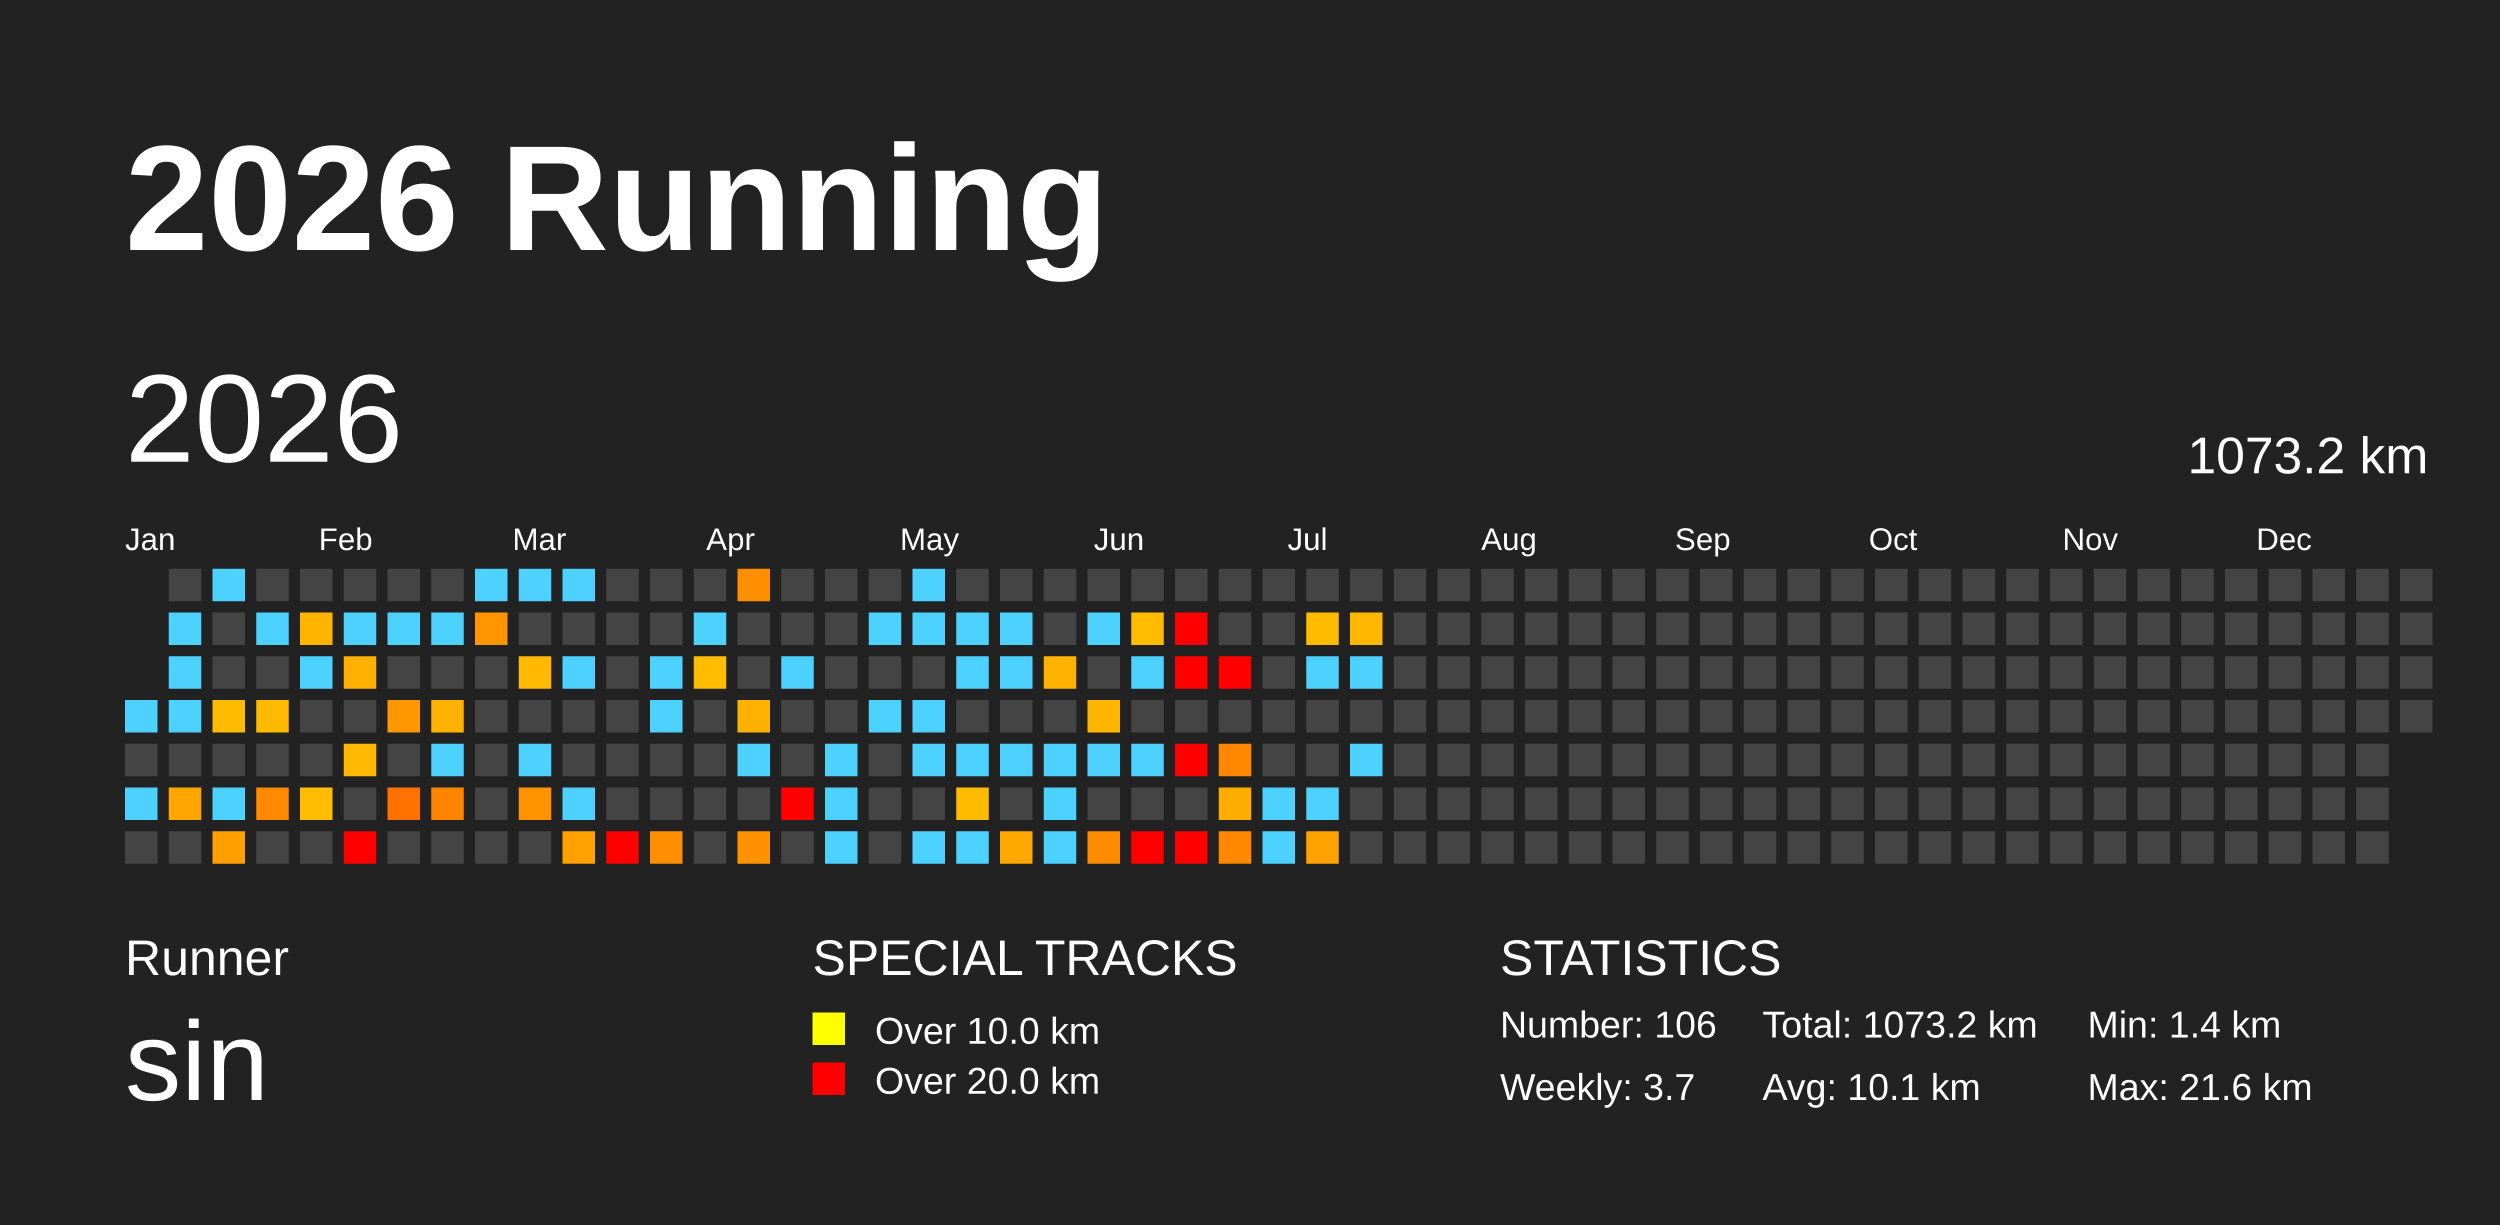
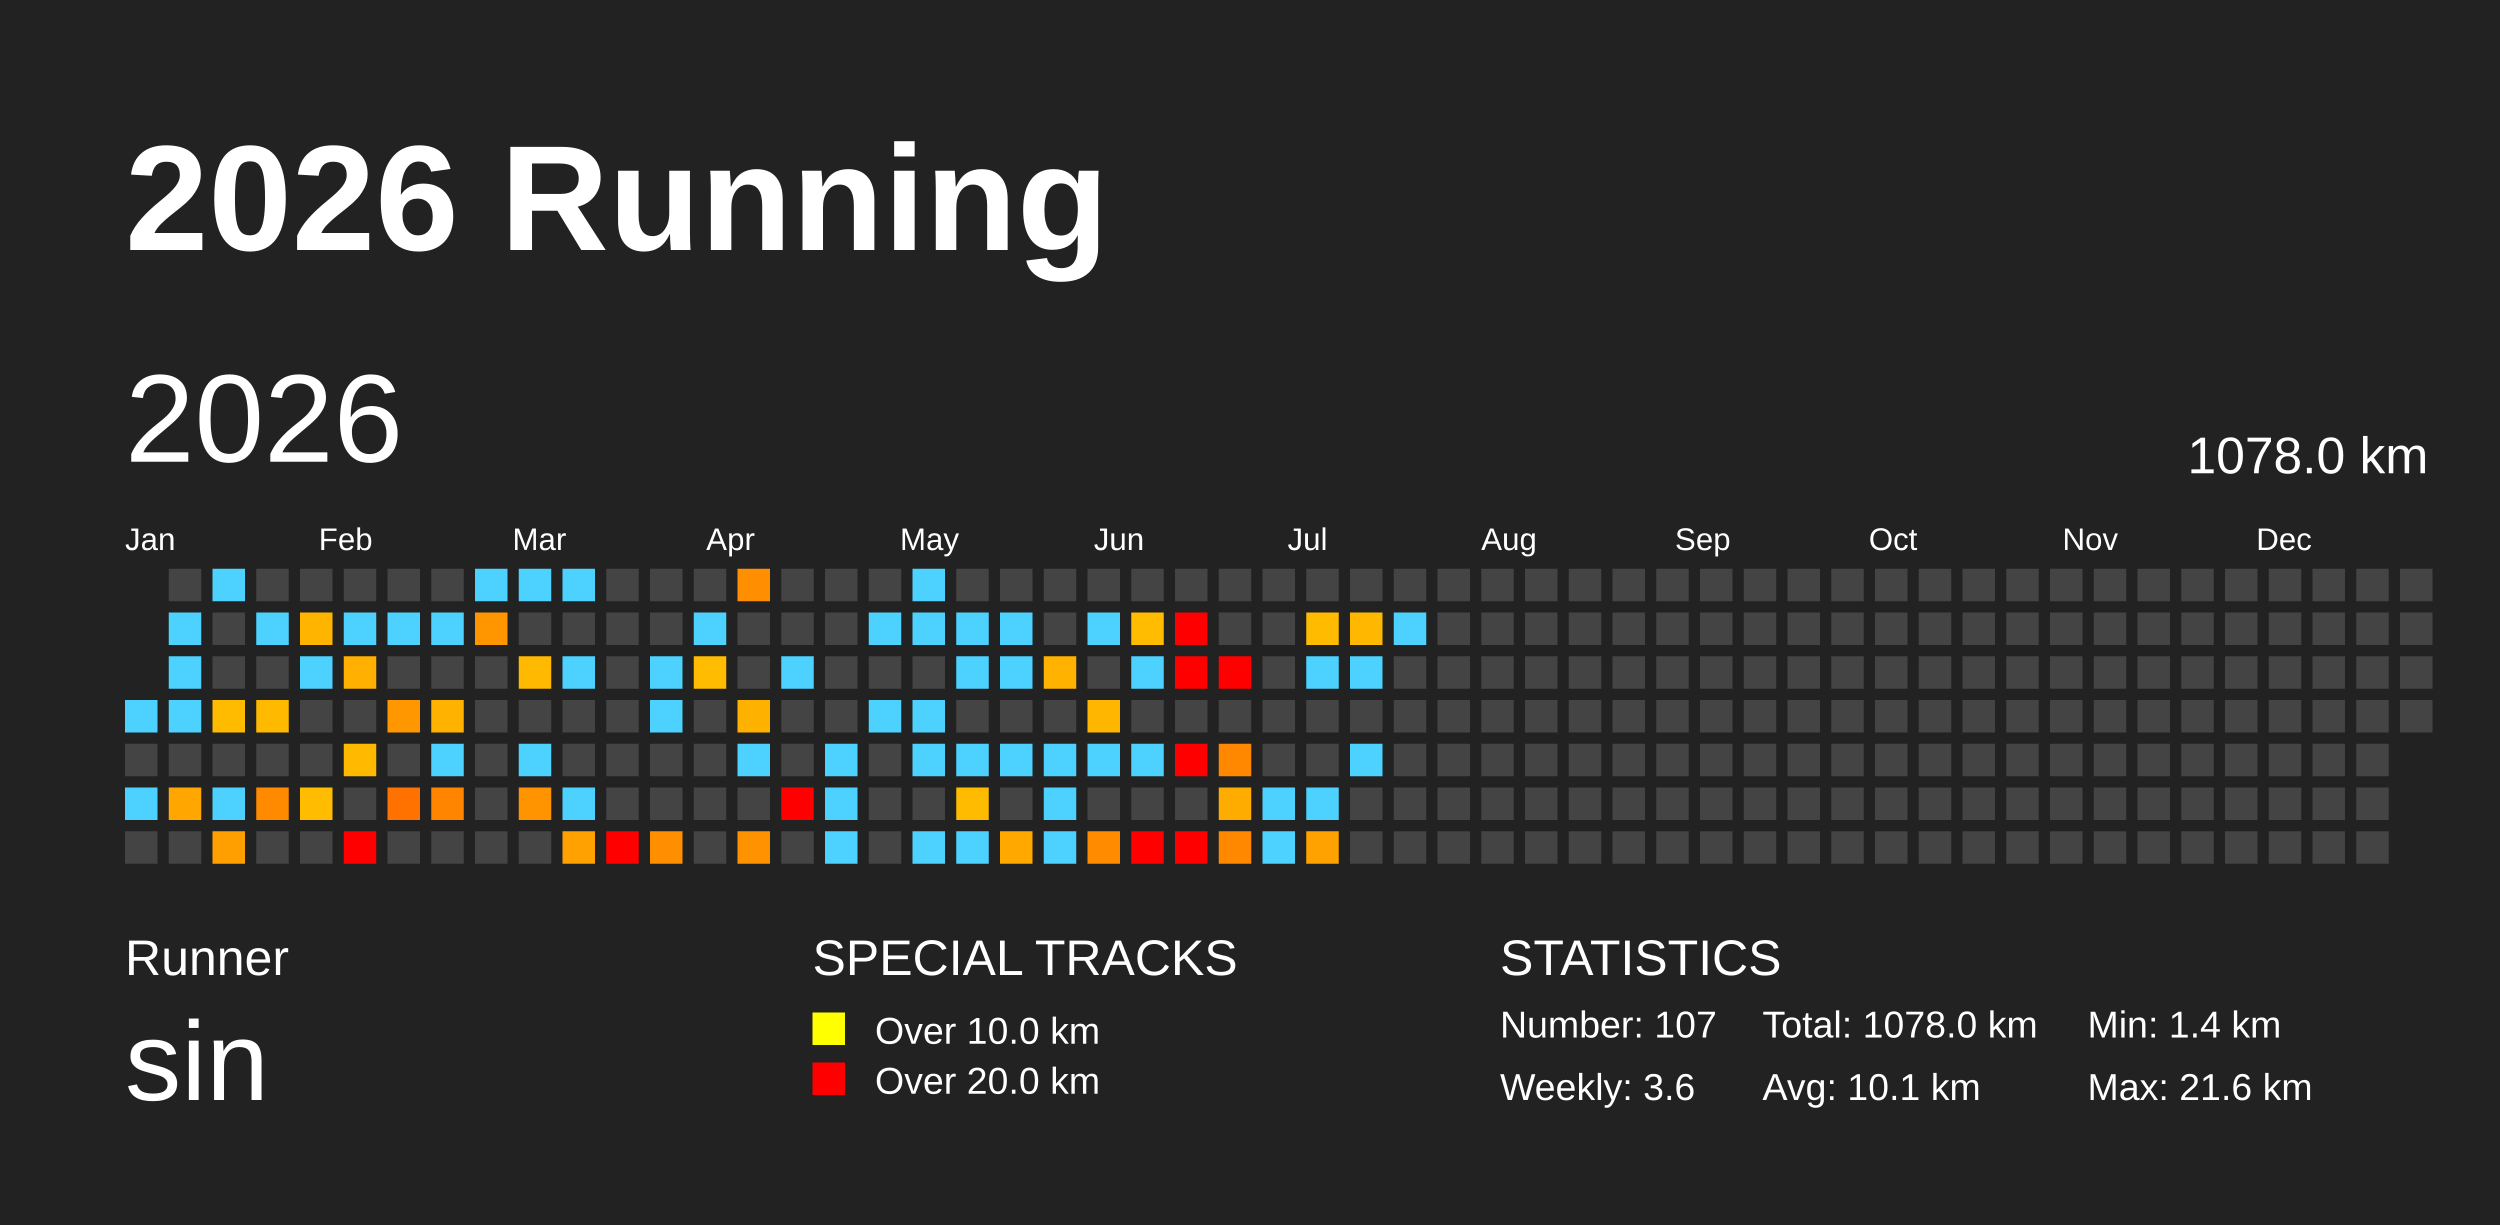
<svg xmlns="http://www.w3.org/2000/svg" baseProfile="full" height="98mm" version="1.1" viewBox="0,0,200,98" width="200mm">
  <defs />
  <rect fill="#222222" height="98" width="200" x="0" y="0" />
  <text fill="#FFFFFF" style="font-size:12px; font-family:Arial; font-weight:bold;" x="10" y="20">2026 Running</text>
  <text fill="#FFFFFF" style="font-size:4px; font-family:Arial" x="10" y="78">Runner</text>
  <text fill="#FFFFFF" style="font-size:9px; font-family:Arial" x="10" y="88">sin</text>
  <text fill="#FFFFFF" style="font-size:4px; font-family:Arial" x="65" y="78">SPECIAL TRACKS</text>
  <rect fill="yellow" height="2.6" width="2.6" x="65" y="81" />
  <text fill="#FFFFFF" style="font-size:3px; font-family:Arial" x="70" y="83.5">Over 10.0 km</text>
  <rect fill="red" height="2.6" width="2.6" x="65" y="85" />
  <text fill="#FFFFFF" style="font-size:3px; font-family:Arial" x="70" y="87.5">Over 20.0 km</text>
  <text fill="#FFFFFF" style="font-size:4px; font-family:Arial" x="120" y="78">STATISTICS</text>
-   <text fill="#FFFFFF" style="font-size:3px; font-family:Arial" x="120" y="83">Number: 106</text>
-   <text fill="#FFFFFF" style="font-size:3px; font-family:Arial" x="120" y="88">Weekly: 3.7</text>
-   <text fill="#FFFFFF" style="font-size:3px; font-family:Arial" x="141" y="83">Total: 1073.2 km</text>
+   <text fill="#FFFFFF" style="font-size:3px; font-family:Arial" x="120" y="83">Number: 107</text>
+   <text fill="#FFFFFF" style="font-size:3px; font-family:Arial" x="120" y="88">Weekly: 3.6</text>
+   <text fill="#FFFFFF" style="font-size:3px; font-family:Arial" x="141" y="83">Total: 1078.0 km</text>
  <text fill="#FFFFFF" style="font-size:3px; font-family:Arial" x="141" y="88">Avg: 10.1 km</text>
  <text fill="#FFFFFF" style="font-size:3px; font-family:Arial" x="167" y="83">Min: 1.4 km</text>
  <text fill="#FFFFFF" style="font-size:3px; font-family:Arial" x="167" y="88">Max: 21.6 km</text>
  <text dominant-baseline="hanging" fill="#FFFFFF" style="font-size:10.0px; font-family:Arial;" x="10" y="30">2026</text>
-   <text dominant-baseline="hanging" fill="#FFFFFF" style="font-size:4.125px; font-family:Arial;" x="175" y="35">1073.2 km</text>
+   <text dominant-baseline="hanging" fill="#FFFFFF" style="font-size:4.125px; font-family:Arial;" x="175" y="35">1078.0 km</text>
  <text fill="#FFFFFF" style="font-size:2.5px; font-family:Arial" x="10.0" y="44">Jan</text>
  <text fill="#FFFFFF" style="font-size:2.5px; font-family:Arial" x="25.5" y="44">Feb</text>
  <text fill="#FFFFFF" style="font-size:2.5px; font-family:Arial" x="41.0" y="44">Mar</text>
  <text fill="#FFFFFF" style="font-size:2.5px; font-family:Arial" x="56.5" y="44">Apr</text>
  <text fill="#FFFFFF" style="font-size:2.5px; font-family:Arial" x="72.0" y="44">May</text>
  <text fill="#FFFFFF" style="font-size:2.5px; font-family:Arial" x="87.5" y="44">Jun</text>
  <text fill="#FFFFFF" style="font-size:2.5px; font-family:Arial" x="103.0" y="44">Jul</text>
  <text fill="#FFFFFF" style="font-size:2.5px; font-family:Arial" x="118.5" y="44">Aug</text>
  <text fill="#FFFFFF" style="font-size:2.5px; font-family:Arial" x="134.0" y="44">Sep</text>
  <text fill="#FFFFFF" style="font-size:2.5px; font-family:Arial" x="149.5" y="44">Oct</text>
  <text fill="#FFFFFF" style="font-size:2.5px; font-family:Arial" x="165.0" y="44">Nov</text>
  <text fill="#FFFFFF" style="font-size:2.5px; font-family:Arial" x="180.5" y="44">Dec</text>
  <rect fill="#4dd2ff" height="2.6" width="2.6" x="10.0" y="56.0" />
  <rect fill="#444444" height="2.6" width="2.6" x="10.0" y="59.5" />
  <rect fill="#4dd2ff" height="2.6" width="2.6" x="10.0" y="63.0" />
  <rect fill="#444444" height="2.6" width="2.6" x="10.0" y="66.5" />
  <rect fill="#444444" height="2.6" width="2.6" x="13.5" y="45.5" />
  <rect fill="#4dd2ff" height="2.6" width="2.6" x="13.5" y="49.0" />
  <rect fill="#4dd2ff" height="2.6" width="2.6" x="13.5" y="52.5" />
  <rect fill="#4dd2ff" height="2.6" width="2.6" x="13.5" y="56.0" />
  <rect fill="#444444" height="2.6" width="2.6" x="13.5" y="59.5" />
  <rect fill="#ffa600" height="2.6" width="2.6" x="13.5" y="63.0" />
  <rect fill="#444444" height="2.6" width="2.6" x="13.5" y="66.5" />
  <rect fill="#4dd2ff" height="2.6" width="2.6" x="17.0" y="45.5" />
  <rect fill="#444444" height="2.6" width="2.6" x="17.0" y="49.0" />
  <rect fill="#444444" height="2.6" width="2.6" x="17.0" y="52.5" />
  <rect fill="#ffbb00" height="2.6" width="2.6" x="17.0" y="56.0" />
  <rect fill="#444444" height="2.6" width="2.6" x="17.0" y="59.5" />
  <rect fill="#4dd2ff" height="2.6" width="2.6" x="17.0" y="63.0" />
  <rect fill="#ff9f00" height="2.6" width="2.6" x="17.0" y="66.5" />
  <rect fill="#444444" height="2.6" width="2.6" x="20.5" y="45.5" />
  <rect fill="#4dd2ff" height="2.6" width="2.6" x="20.5" y="49.0" />
  <rect fill="#444444" height="2.6" width="2.6" x="20.5" y="52.5" />
  <rect fill="#ffba00" height="2.6" width="2.6" x="20.5" y="56.0" />
  <rect fill="#444444" height="2.6" width="2.6" x="20.5" y="59.5" />
  <rect fill="#ff8a00" height="2.6" width="2.6" x="20.5" y="63.0" />
  <rect fill="#444444" height="2.6" width="2.6" x="20.5" y="66.5" />
  <rect fill="#444444" height="2.6" width="2.6" x="24.0" y="45.5" />
  <rect fill="#ffb500" height="2.6" width="2.6" x="24.0" y="49.0" />
  <rect fill="#4dd2ff" height="2.6" width="2.6" x="24.0" y="52.5" />
  <rect fill="#444444" height="2.6" width="2.6" x="24.0" y="56.0" />
  <rect fill="#444444" height="2.6" width="2.6" x="24.0" y="59.5" />
  <rect fill="#ffbc00" height="2.6" width="2.6" x="24.0" y="63.0" />
  <rect fill="#444444" height="2.6" width="2.6" x="24.0" y="66.5" />
  <rect fill="#444444" height="2.6" width="2.6" x="27.5" y="45.5" />
  <rect fill="#4dd2ff" height="2.6" width="2.6" x="27.5" y="49.0" />
  <rect fill="#ffb000" height="2.6" width="2.6" x="27.5" y="52.5" />
  <rect fill="#444444" height="2.6" width="2.6" x="27.5" y="56.0" />
  <rect fill="#ffba00" height="2.6" width="2.6" x="27.5" y="59.5" />
  <rect fill="#444444" height="2.6" width="2.6" x="27.5" y="63.0" />
  <rect fill="red" height="2.6" width="2.6" x="27.5" y="66.5" />
  <rect fill="#444444" height="2.6" width="2.6" x="31.0" y="45.5" />
  <rect fill="#4dd2ff" height="2.6" width="2.6" x="31.0" y="49.0" />
  <rect fill="#444444" height="2.6" width="2.6" x="31.0" y="52.5" />
  <rect fill="#ff9800" height="2.6" width="2.6" x="31.0" y="56.0" />
  <rect fill="#444444" height="2.6" width="2.6" x="31.0" y="59.5" />
  <rect fill="#ff7200" height="2.6" width="2.6" x="31.0" y="63.0" />
  <rect fill="#444444" height="2.6" width="2.6" x="31.0" y="66.5" />
  <rect fill="#444444" height="2.6" width="2.6" x="34.5" y="45.5" />
  <rect fill="#4dd2ff" height="2.6" width="2.6" x="34.5" y="49.0" />
  <rect fill="#444444" height="2.6" width="2.6" x="34.5" y="52.5" />
  <rect fill="#ffb200" height="2.6" width="2.6" x="34.5" y="56.0" />
  <rect fill="#4dd2ff" height="2.6" width="2.6" x="34.5" y="59.5" />
  <rect fill="#ff8400" height="2.6" width="2.6" x="34.5" y="63.0" />
  <rect fill="#444444" height="2.6" width="2.6" x="34.5" y="66.5" />
  <rect fill="#4dd2ff" height="2.6" width="2.6" x="38.0" y="45.5" />
  <rect fill="#ff9600" height="2.6" width="2.6" x="38.0" y="49.0" />
  <rect fill="#444444" height="2.6" width="2.6" x="38.0" y="52.5" />
  <rect fill="#444444" height="2.6" width="2.6" x="38.0" y="56.0" />
  <rect fill="#444444" height="2.6" width="2.6" x="38.0" y="59.5" />
  <rect fill="#444444" height="2.6" width="2.6" x="38.0" y="63.0" />
  <rect fill="#444444" height="2.6" width="2.6" x="38.0" y="66.5" />
  <rect fill="#4dd2ff" height="2.6" width="2.6" x="41.5" y="45.5" />
  <rect fill="#444444" height="2.6" width="2.6" x="41.5" y="49.0" />
  <rect fill="#ffb900" height="2.6" width="2.6" x="41.5" y="52.5" />
  <rect fill="#444444" height="2.6" width="2.6" x="41.5" y="56.0" />
  <rect fill="#4dd2ff" height="2.6" width="2.6" x="41.5" y="59.5" />
  <rect fill="#ff9400" height="2.6" width="2.6" x="41.5" y="63.0" />
  <rect fill="#444444" height="2.6" width="2.6" x="41.5" y="66.5" />
  <rect fill="#4dd2ff" height="2.6" width="2.6" x="45.0" y="45.5" />
  <rect fill="#444444" height="2.6" width="2.6" x="45.0" y="49.0" />
  <rect fill="#4dd2ff" height="2.6" width="2.6" x="45.0" y="52.5" />
  <rect fill="#444444" height="2.6" width="2.6" x="45.0" y="56.0" />
  <rect fill="#444444" height="2.6" width="2.6" x="45.0" y="59.5" />
  <rect fill="#4dd2ff" height="2.6" width="2.6" x="45.0" y="63.0" />
  <rect fill="#ffa100" height="2.6" width="2.6" x="45.0" y="66.5" />
  <rect fill="#444444" height="2.6" width="2.6" x="48.5" y="45.5" />
  <rect fill="#444444" height="2.6" width="2.6" x="48.5" y="49.0" />
  <rect fill="#444444" height="2.6" width="2.6" x="48.5" y="52.5" />
  <rect fill="#444444" height="2.6" width="2.6" x="48.5" y="56.0" />
  <rect fill="#444444" height="2.6" width="2.6" x="48.5" y="59.5" />
  <rect fill="#444444" height="2.6" width="2.6" x="48.5" y="63.0" />
  <rect fill="red" height="2.6" width="2.6" x="48.5" y="66.5" />
  <rect fill="#444444" height="2.6" width="2.6" x="52.0" y="45.5" />
  <rect fill="#444444" height="2.6" width="2.6" x="52.0" y="49.0" />
  <rect fill="#4dd2ff" height="2.6" width="2.6" x="52.0" y="52.5" />
  <rect fill="#4dd2ff" height="2.6" width="2.6" x="52.0" y="56.0" />
  <rect fill="#444444" height="2.6" width="2.6" x="52.0" y="59.5" />
  <rect fill="#444444" height="2.6" width="2.6" x="52.0" y="63.0" />
  <rect fill="#ff8e00" height="2.6" width="2.6" x="52.0" y="66.5" />
  <rect fill="#444444" height="2.6" width="2.6" x="55.5" y="45.5" />
  <rect fill="#4dd2ff" height="2.6" width="2.6" x="55.5" y="49.0" />
  <rect fill="#ffbc00" height="2.6" width="2.6" x="55.5" y="52.5" />
  <rect fill="#444444" height="2.6" width="2.6" x="55.5" y="56.0" />
  <rect fill="#444444" height="2.6" width="2.6" x="55.5" y="59.5" />
  <rect fill="#444444" height="2.6" width="2.6" x="55.5" y="63.0" />
  <rect fill="#444444" height="2.6" width="2.6" x="55.5" y="66.5" />
  <rect fill="#ff8e00" height="2.6" width="2.6" x="59.0" y="45.5" />
  <rect fill="#444444" height="2.6" width="2.6" x="59.0" y="49.0" />
  <rect fill="#444444" height="2.6" width="2.6" x="59.0" y="52.5" />
  <rect fill="#ffb100" height="2.6" width="2.6" x="59.0" y="56.0" />
  <rect fill="#4dd2ff" height="2.6" width="2.6" x="59.0" y="59.5" />
  <rect fill="#444444" height="2.6" width="2.6" x="59.0" y="63.0" />
  <rect fill="#ff9200" height="2.6" width="2.6" x="59.0" y="66.5" />
  <rect fill="#444444" height="2.6" width="2.6" x="62.5" y="45.5" />
  <rect fill="#444444" height="2.6" width="2.6" x="62.5" y="49.0" />
  <rect fill="#4dd2ff" height="2.6" width="2.6" x="62.5" y="52.5" />
  <rect fill="#444444" height="2.6" width="2.6" x="62.5" y="56.0" />
  <rect fill="#444444" height="2.6" width="2.6" x="62.5" y="59.5" />
  <rect fill="red" height="2.6" width="2.6" x="62.5" y="63.0" />
  <rect fill="#444444" height="2.6" width="2.6" x="62.5" y="66.5" />
  <rect fill="#444444" height="2.6" width="2.6" x="66.0" y="45.5" />
  <rect fill="#444444" height="2.6" width="2.6" x="66.0" y="49.0" />
  <rect fill="#444444" height="2.6" width="2.6" x="66.0" y="52.5" />
  <rect fill="#444444" height="2.6" width="2.6" x="66.0" y="56.0" />
  <rect fill="#4dd2ff" height="2.6" width="2.6" x="66.0" y="59.5" />
  <rect fill="#4dd2ff" height="2.6" width="2.6" x="66.0" y="63.0" />
  <rect fill="#4dd2ff" height="2.6" width="2.6" x="66.0" y="66.5" />
  <rect fill="#444444" height="2.6" width="2.6" x="69.5" y="45.5" />
  <rect fill="#4dd2ff" height="2.6" width="2.6" x="69.5" y="49.0" />
  <rect fill="#444444" height="2.6" width="2.6" x="69.5" y="52.5" />
  <rect fill="#4dd2ff" height="2.6" width="2.6" x="69.5" y="56.0" />
  <rect fill="#444444" height="2.6" width="2.6" x="69.5" y="59.5" />
  <rect fill="#444444" height="2.6" width="2.6" x="69.5" y="63.0" />
  <rect fill="#444444" height="2.6" width="2.6" x="69.5" y="66.5" />
  <rect fill="#4dd2ff" height="2.6" width="2.6" x="73.0" y="45.5" />
  <rect fill="#4dd2ff" height="2.6" width="2.6" x="73.0" y="49.0" />
  <rect fill="#444444" height="2.6" width="2.6" x="73.0" y="52.5" />
  <rect fill="#4dd2ff" height="2.6" width="2.6" x="73.0" y="56.0" />
  <rect fill="#4dd2ff" height="2.6" width="2.6" x="73.0" y="59.5" />
  <rect fill="#444444" height="2.6" width="2.6" x="73.0" y="63.0" />
  <rect fill="#4dd2ff" height="2.6" width="2.6" x="73.0" y="66.5" />
  <rect fill="#444444" height="2.6" width="2.6" x="76.5" y="45.5" />
  <rect fill="#4dd2ff" height="2.6" width="2.6" x="76.5" y="49.0" />
  <rect fill="#4dd2ff" height="2.6" width="2.6" x="76.5" y="52.5" />
  <rect fill="#444444" height="2.6" width="2.6" x="76.5" y="56.0" />
  <rect fill="#4dd2ff" height="2.6" width="2.6" x="76.5" y="59.5" />
  <rect fill="#ffbb00" height="2.6" width="2.6" x="76.5" y="63.0" />
  <rect fill="#4dd2ff" height="2.6" width="2.6" x="76.5" y="66.5" />
  <rect fill="#444444" height="2.6" width="2.6" x="80.0" y="45.5" />
  <rect fill="#4dd2ff" height="2.6" width="2.6" x="80.0" y="49.0" />
  <rect fill="#4dd2ff" height="2.6" width="2.6" x="80.0" y="52.5" />
  <rect fill="#444444" height="2.6" width="2.6" x="80.0" y="56.0" />
  <rect fill="#4dd2ff" height="2.6" width="2.6" x="80.0" y="59.5" />
  <rect fill="#444444" height="2.6" width="2.6" x="80.0" y="63.0" />
  <rect fill="#ffa900" height="2.6" width="2.6" x="80.0" y="66.5" />
  <rect fill="#444444" height="2.6" width="2.6" x="83.5" y="45.5" />
  <rect fill="#444444" height="2.6" width="2.6" x="83.5" y="49.0" />
  <rect fill="#ffb300" height="2.6" width="2.6" x="83.5" y="52.5" />
  <rect fill="#444444" height="2.6" width="2.6" x="83.5" y="56.0" />
  <rect fill="#4dd2ff" height="2.6" width="2.6" x="83.5" y="59.5" />
  <rect fill="#4dd2ff" height="2.6" width="2.6" x="83.5" y="63.0" />
  <rect fill="#4dd2ff" height="2.6" width="2.6" x="83.5" y="66.5" />
  <rect fill="#444444" height="2.6" width="2.6" x="87.0" y="45.5" />
  <rect fill="#4dd2ff" height="2.6" width="2.6" x="87.0" y="49.0" />
  <rect fill="#444444" height="2.6" width="2.6" x="87.0" y="52.5" />
  <rect fill="#ffb600" height="2.6" width="2.6" x="87.0" y="56.0" />
  <rect fill="#4dd2ff" height="2.6" width="2.6" x="87.0" y="59.5" />
  <rect fill="#444444" height="2.6" width="2.6" x="87.0" y="63.0" />
  <rect fill="#ff8b00" height="2.6" width="2.6" x="87.0" y="66.5" />
  <rect fill="#444444" height="2.6" width="2.6" x="90.5" y="45.5" />
  <rect fill="#ffbc00" height="2.6" width="2.6" x="90.5" y="49.0" />
  <rect fill="#4dd2ff" height="2.6" width="2.6" x="90.5" y="52.5" />
  <rect fill="#444444" height="2.6" width="2.6" x="90.5" y="56.0" />
  <rect fill="#4dd2ff" height="2.6" width="2.6" x="90.5" y="59.5" />
  <rect fill="#444444" height="2.6" width="2.6" x="90.5" y="63.0" />
  <rect fill="red" height="2.6" width="2.6" x="90.5" y="66.5" />
  <rect fill="#444444" height="2.6" width="2.6" x="94.0" y="45.5" />
  <rect fill="red" height="2.6" width="2.6" x="94.0" y="49.0" />
  <rect fill="red" height="2.6" width="2.6" x="94.0" y="52.5" />
  <rect fill="#444444" height="2.6" width="2.6" x="94.0" y="56.0" />
  <rect fill="red" height="2.6" width="2.6" x="94.0" y="59.5" />
  <rect fill="#444444" height="2.6" width="2.6" x="94.0" y="63.0" />
  <rect fill="red" height="2.6" width="2.6" x="94.0" y="66.5" />
  <rect fill="#444444" height="2.6" width="2.6" x="97.5" y="45.5" />
  <rect fill="#444444" height="2.6" width="2.6" x="97.5" y="49.0" />
  <rect fill="red" height="2.6" width="2.6" x="97.5" y="52.5" />
  <rect fill="#444444" height="2.6" width="2.6" x="97.5" y="56.0" />
  <rect fill="#ff8800" height="2.6" width="2.6" x="97.5" y="59.5" />
  <rect fill="#ffac00" height="2.6" width="2.6" x="97.5" y="63.0" />
  <rect fill="#ff8800" height="2.6" width="2.6" x="97.5" y="66.5" />
  <rect fill="#444444" height="2.6" width="2.6" x="101.0" y="45.5" />
  <rect fill="#444444" height="2.6" width="2.6" x="101.0" y="49.0" />
  <rect fill="#444444" height="2.6" width="2.6" x="101.0" y="52.5" />
  <rect fill="#444444" height="2.6" width="2.6" x="101.0" y="56.0" />
  <rect fill="#444444" height="2.6" width="2.6" x="101.0" y="59.5" />
  <rect fill="#4dd2ff" height="2.6" width="2.6" x="101.0" y="63.0" />
  <rect fill="#4dd2ff" height="2.6" width="2.6" x="101.0" y="66.5" />
  <rect fill="#444444" height="2.6" width="2.6" x="104.5" y="45.5" />
  <rect fill="#ffbb00" height="2.6" width="2.6" x="104.5" y="49.0" />
  <rect fill="#4dd2ff" height="2.6" width="2.6" x="104.5" y="52.5" />
  <rect fill="#444444" height="2.6" width="2.6" x="104.5" y="56.0" />
  <rect fill="#444444" height="2.6" width="2.6" x="104.5" y="59.5" />
  <rect fill="#4dd2ff" height="2.6" width="2.6" x="104.5" y="63.0" />
  <rect fill="#ffa200" height="2.6" width="2.6" x="104.5" y="66.5" />
  <rect fill="#444444" height="2.6" width="2.6" x="108.0" y="45.5" />
  <rect fill="#ffb700" height="2.6" width="2.6" x="108.0" y="49.0" />
  <rect fill="#4dd2ff" height="2.6" width="2.6" x="108.0" y="52.5" />
  <rect fill="#444444" height="2.6" width="2.6" x="108.0" y="56.0" />
  <rect fill="#4dd2ff" height="2.6" width="2.6" x="108.0" y="59.5" />
  <rect fill="#444444" height="2.6" width="2.6" x="108.0" y="63.0" />
  <rect fill="#444444" height="2.6" width="2.6" x="108.0" y="66.5" />
  <rect fill="#444444" height="2.6" width="2.6" x="111.5" y="45.5" />
-   <rect fill="#444444" height="2.6" width="2.6" x="111.5" y="49.0" />
+   <rect fill="#4dd2ff" height="2.6" width="2.6" x="111.5" y="49.0" />
  <rect fill="#444444" height="2.6" width="2.6" x="111.5" y="52.5" />
  <rect fill="#444444" height="2.6" width="2.6" x="111.5" y="56.0" />
  <rect fill="#444444" height="2.6" width="2.6" x="111.5" y="59.5" />
  <rect fill="#444444" height="2.6" width="2.6" x="111.5" y="63.0" />
  <rect fill="#444444" height="2.6" width="2.6" x="111.5" y="66.5" />
  <rect fill="#444444" height="2.6" width="2.6" x="115.0" y="45.5" />
  <rect fill="#444444" height="2.6" width="2.6" x="115.0" y="49.0" />
  <rect fill="#444444" height="2.6" width="2.6" x="115.0" y="52.5" />
  <rect fill="#444444" height="2.6" width="2.6" x="115.0" y="56.0" />
  <rect fill="#444444" height="2.6" width="2.6" x="115.0" y="59.5" />
  <rect fill="#444444" height="2.6" width="2.6" x="115.0" y="63.0" />
  <rect fill="#444444" height="2.6" width="2.6" x="115.0" y="66.5" />
  <rect fill="#444444" height="2.6" width="2.6" x="118.5" y="45.5" />
  <rect fill="#444444" height="2.6" width="2.6" x="118.5" y="49.0" />
  <rect fill="#444444" height="2.6" width="2.6" x="118.5" y="52.5" />
  <rect fill="#444444" height="2.6" width="2.6" x="118.5" y="56.0" />
  <rect fill="#444444" height="2.6" width="2.6" x="118.5" y="59.5" />
  <rect fill="#444444" height="2.6" width="2.6" x="118.5" y="63.0" />
  <rect fill="#444444" height="2.6" width="2.6" x="118.5" y="66.5" />
  <rect fill="#444444" height="2.6" width="2.6" x="122.0" y="45.5" />
  <rect fill="#444444" height="2.6" width="2.6" x="122.0" y="49.0" />
  <rect fill="#444444" height="2.6" width="2.6" x="122.0" y="52.5" />
  <rect fill="#444444" height="2.6" width="2.6" x="122.0" y="56.0" />
  <rect fill="#444444" height="2.6" width="2.6" x="122.0" y="59.5" />
  <rect fill="#444444" height="2.6" width="2.6" x="122.0" y="63.0" />
  <rect fill="#444444" height="2.6" width="2.6" x="122.0" y="66.5" />
  <rect fill="#444444" height="2.6" width="2.6" x="125.5" y="45.5" />
  <rect fill="#444444" height="2.6" width="2.6" x="125.5" y="49.0" />
  <rect fill="#444444" height="2.6" width="2.6" x="125.5" y="52.5" />
  <rect fill="#444444" height="2.6" width="2.6" x="125.5" y="56.0" />
  <rect fill="#444444" height="2.6" width="2.6" x="125.5" y="59.5" />
  <rect fill="#444444" height="2.6" width="2.6" x="125.5" y="63.0" />
  <rect fill="#444444" height="2.6" width="2.6" x="125.5" y="66.5" />
  <rect fill="#444444" height="2.6" width="2.6" x="129.0" y="45.5" />
  <rect fill="#444444" height="2.6" width="2.6" x="129.0" y="49.0" />
  <rect fill="#444444" height="2.6" width="2.6" x="129.0" y="52.5" />
  <rect fill="#444444" height="2.6" width="2.6" x="129.0" y="56.0" />
  <rect fill="#444444" height="2.6" width="2.6" x="129.0" y="59.5" />
  <rect fill="#444444" height="2.6" width="2.6" x="129.0" y="63.0" />
  <rect fill="#444444" height="2.6" width="2.6" x="129.0" y="66.5" />
  <rect fill="#444444" height="2.6" width="2.6" x="132.5" y="45.5" />
  <rect fill="#444444" height="2.6" width="2.6" x="132.5" y="49.0" />
  <rect fill="#444444" height="2.6" width="2.6" x="132.5" y="52.5" />
  <rect fill="#444444" height="2.6" width="2.6" x="132.5" y="56.0" />
  <rect fill="#444444" height="2.6" width="2.6" x="132.5" y="59.5" />
  <rect fill="#444444" height="2.6" width="2.6" x="132.5" y="63.0" />
  <rect fill="#444444" height="2.6" width="2.6" x="132.5" y="66.5" />
  <rect fill="#444444" height="2.6" width="2.6" x="136.0" y="45.5" />
  <rect fill="#444444" height="2.6" width="2.6" x="136.0" y="49.0" />
  <rect fill="#444444" height="2.6" width="2.6" x="136.0" y="52.5" />
  <rect fill="#444444" height="2.6" width="2.6" x="136.0" y="56.0" />
  <rect fill="#444444" height="2.6" width="2.6" x="136.0" y="59.5" />
  <rect fill="#444444" height="2.6" width="2.6" x="136.0" y="63.0" />
  <rect fill="#444444" height="2.6" width="2.6" x="136.0" y="66.5" />
  <rect fill="#444444" height="2.6" width="2.6" x="139.5" y="45.5" />
  <rect fill="#444444" height="2.6" width="2.6" x="139.5" y="49.0" />
  <rect fill="#444444" height="2.6" width="2.6" x="139.5" y="52.5" />
  <rect fill="#444444" height="2.6" width="2.6" x="139.5" y="56.0" />
  <rect fill="#444444" height="2.6" width="2.6" x="139.5" y="59.5" />
  <rect fill="#444444" height="2.6" width="2.6" x="139.5" y="63.0" />
  <rect fill="#444444" height="2.6" width="2.6" x="139.5" y="66.5" />
  <rect fill="#444444" height="2.6" width="2.6" x="143.0" y="45.5" />
  <rect fill="#444444" height="2.6" width="2.6" x="143.0" y="49.0" />
  <rect fill="#444444" height="2.6" width="2.6" x="143.0" y="52.5" />
  <rect fill="#444444" height="2.6" width="2.6" x="143.0" y="56.0" />
  <rect fill="#444444" height="2.6" width="2.6" x="143.0" y="59.5" />
  <rect fill="#444444" height="2.6" width="2.6" x="143.0" y="63.0" />
  <rect fill="#444444" height="2.6" width="2.6" x="143.0" y="66.5" />
  <rect fill="#444444" height="2.6" width="2.6" x="146.5" y="45.5" />
  <rect fill="#444444" height="2.6" width="2.6" x="146.5" y="49.0" />
  <rect fill="#444444" height="2.6" width="2.6" x="146.5" y="52.5" />
  <rect fill="#444444" height="2.6" width="2.6" x="146.5" y="56.0" />
  <rect fill="#444444" height="2.6" width="2.6" x="146.5" y="59.5" />
  <rect fill="#444444" height="2.6" width="2.6" x="146.5" y="63.0" />
  <rect fill="#444444" height="2.6" width="2.6" x="146.5" y="66.5" />
  <rect fill="#444444" height="2.6" width="2.6" x="150.0" y="45.5" />
  <rect fill="#444444" height="2.6" width="2.6" x="150.0" y="49.0" />
  <rect fill="#444444" height="2.6" width="2.6" x="150.0" y="52.5" />
  <rect fill="#444444" height="2.6" width="2.6" x="150.0" y="56.0" />
  <rect fill="#444444" height="2.6" width="2.6" x="150.0" y="59.5" />
  <rect fill="#444444" height="2.6" width="2.6" x="150.0" y="63.0" />
  <rect fill="#444444" height="2.6" width="2.6" x="150.0" y="66.5" />
  <rect fill="#444444" height="2.6" width="2.6" x="153.5" y="45.5" />
  <rect fill="#444444" height="2.6" width="2.6" x="153.5" y="49.0" />
  <rect fill="#444444" height="2.6" width="2.6" x="153.5" y="52.5" />
  <rect fill="#444444" height="2.6" width="2.6" x="153.5" y="56.0" />
  <rect fill="#444444" height="2.6" width="2.6" x="153.5" y="59.5" />
  <rect fill="#444444" height="2.6" width="2.6" x="153.5" y="63.0" />
  <rect fill="#444444" height="2.6" width="2.6" x="153.5" y="66.5" />
  <rect fill="#444444" height="2.6" width="2.6" x="157.0" y="45.5" />
  <rect fill="#444444" height="2.6" width="2.6" x="157.0" y="49.0" />
  <rect fill="#444444" height="2.6" width="2.6" x="157.0" y="52.5" />
  <rect fill="#444444" height="2.6" width="2.6" x="157.0" y="56.0" />
  <rect fill="#444444" height="2.6" width="2.6" x="157.0" y="59.5" />
  <rect fill="#444444" height="2.6" width="2.6" x="157.0" y="63.0" />
  <rect fill="#444444" height="2.6" width="2.6" x="157.0" y="66.5" />
  <rect fill="#444444" height="2.6" width="2.6" x="160.5" y="45.5" />
  <rect fill="#444444" height="2.6" width="2.6" x="160.5" y="49.0" />
  <rect fill="#444444" height="2.6" width="2.6" x="160.5" y="52.5" />
  <rect fill="#444444" height="2.6" width="2.6" x="160.5" y="56.0" />
  <rect fill="#444444" height="2.6" width="2.6" x="160.5" y="59.5" />
  <rect fill="#444444" height="2.6" width="2.6" x="160.5" y="63.0" />
  <rect fill="#444444" height="2.6" width="2.6" x="160.5" y="66.5" />
  <rect fill="#444444" height="2.6" width="2.6" x="164.0" y="45.5" />
  <rect fill="#444444" height="2.6" width="2.6" x="164.0" y="49.0" />
  <rect fill="#444444" height="2.6" width="2.6" x="164.0" y="52.5" />
  <rect fill="#444444" height="2.6" width="2.6" x="164.0" y="56.0" />
  <rect fill="#444444" height="2.6" width="2.6" x="164.0" y="59.5" />
  <rect fill="#444444" height="2.6" width="2.6" x="164.0" y="63.0" />
  <rect fill="#444444" height="2.6" width="2.6" x="164.0" y="66.5" />
  <rect fill="#444444" height="2.6" width="2.6" x="167.5" y="45.5" />
  <rect fill="#444444" height="2.6" width="2.6" x="167.5" y="49.0" />
  <rect fill="#444444" height="2.6" width="2.6" x="167.5" y="52.5" />
  <rect fill="#444444" height="2.6" width="2.6" x="167.5" y="56.0" />
  <rect fill="#444444" height="2.6" width="2.6" x="167.5" y="59.5" />
  <rect fill="#444444" height="2.6" width="2.6" x="167.5" y="63.0" />
  <rect fill="#444444" height="2.6" width="2.6" x="167.5" y="66.5" />
  <rect fill="#444444" height="2.6" width="2.6" x="171.0" y="45.5" />
  <rect fill="#444444" height="2.6" width="2.6" x="171.0" y="49.0" />
  <rect fill="#444444" height="2.6" width="2.6" x="171.0" y="52.5" />
  <rect fill="#444444" height="2.6" width="2.6" x="171.0" y="56.0" />
  <rect fill="#444444" height="2.6" width="2.6" x="171.0" y="59.5" />
  <rect fill="#444444" height="2.6" width="2.6" x="171.0" y="63.0" />
  <rect fill="#444444" height="2.6" width="2.6" x="171.0" y="66.5" />
  <rect fill="#444444" height="2.6" width="2.6" x="174.5" y="45.5" />
  <rect fill="#444444" height="2.6" width="2.6" x="174.5" y="49.0" />
  <rect fill="#444444" height="2.6" width="2.6" x="174.5" y="52.5" />
  <rect fill="#444444" height="2.6" width="2.6" x="174.5" y="56.0" />
  <rect fill="#444444" height="2.6" width="2.6" x="174.5" y="59.5" />
  <rect fill="#444444" height="2.6" width="2.6" x="174.5" y="63.0" />
  <rect fill="#444444" height="2.6" width="2.6" x="174.5" y="66.5" />
  <rect fill="#444444" height="2.6" width="2.6" x="178.0" y="45.5" />
  <rect fill="#444444" height="2.6" width="2.6" x="178.0" y="49.0" />
  <rect fill="#444444" height="2.6" width="2.6" x="178.0" y="52.5" />
  <rect fill="#444444" height="2.6" width="2.6" x="178.0" y="56.0" />
  <rect fill="#444444" height="2.6" width="2.6" x="178.0" y="59.5" />
  <rect fill="#444444" height="2.6" width="2.6" x="178.0" y="63.0" />
  <rect fill="#444444" height="2.6" width="2.6" x="178.0" y="66.5" />
  <rect fill="#444444" height="2.6" width="2.6" x="181.5" y="45.5" />
  <rect fill="#444444" height="2.6" width="2.6" x="181.5" y="49.0" />
  <rect fill="#444444" height="2.6" width="2.6" x="181.5" y="52.5" />
  <rect fill="#444444" height="2.6" width="2.6" x="181.5" y="56.0" />
  <rect fill="#444444" height="2.6" width="2.6" x="181.5" y="59.5" />
  <rect fill="#444444" height="2.6" width="2.6" x="181.5" y="63.0" />
  <rect fill="#444444" height="2.6" width="2.6" x="181.5" y="66.5" />
  <rect fill="#444444" height="2.6" width="2.6" x="185.0" y="45.5" />
  <rect fill="#444444" height="2.6" width="2.6" x="185.0" y="49.0" />
  <rect fill="#444444" height="2.6" width="2.6" x="185.0" y="52.5" />
  <rect fill="#444444" height="2.6" width="2.6" x="185.0" y="56.0" />
  <rect fill="#444444" height="2.6" width="2.6" x="185.0" y="59.5" />
  <rect fill="#444444" height="2.6" width="2.6" x="185.0" y="63.0" />
  <rect fill="#444444" height="2.6" width="2.6" x="185.0" y="66.5" />
  <rect fill="#444444" height="2.6" width="2.6" x="188.5" y="45.5" />
  <rect fill="#444444" height="2.6" width="2.6" x="188.5" y="49.0" />
  <rect fill="#444444" height="2.6" width="2.6" x="188.5" y="52.5" />
  <rect fill="#444444" height="2.6" width="2.6" x="188.5" y="56.0" />
  <rect fill="#444444" height="2.6" width="2.6" x="188.5" y="59.5" />
  <rect fill="#444444" height="2.6" width="2.6" x="188.5" y="63.0" />
  <rect fill="#444444" height="2.6" width="2.6" x="188.5" y="66.5" />
  <rect fill="#444444" height="2.6" width="2.6" x="192.0" y="45.5" />
  <rect fill="#444444" height="2.6" width="2.6" x="192.0" y="49.0" />
  <rect fill="#444444" height="2.6" width="2.6" x="192.0" y="52.5" />
  <rect fill="#444444" height="2.6" width="2.6" x="192.0" y="56.0" />
</svg>
